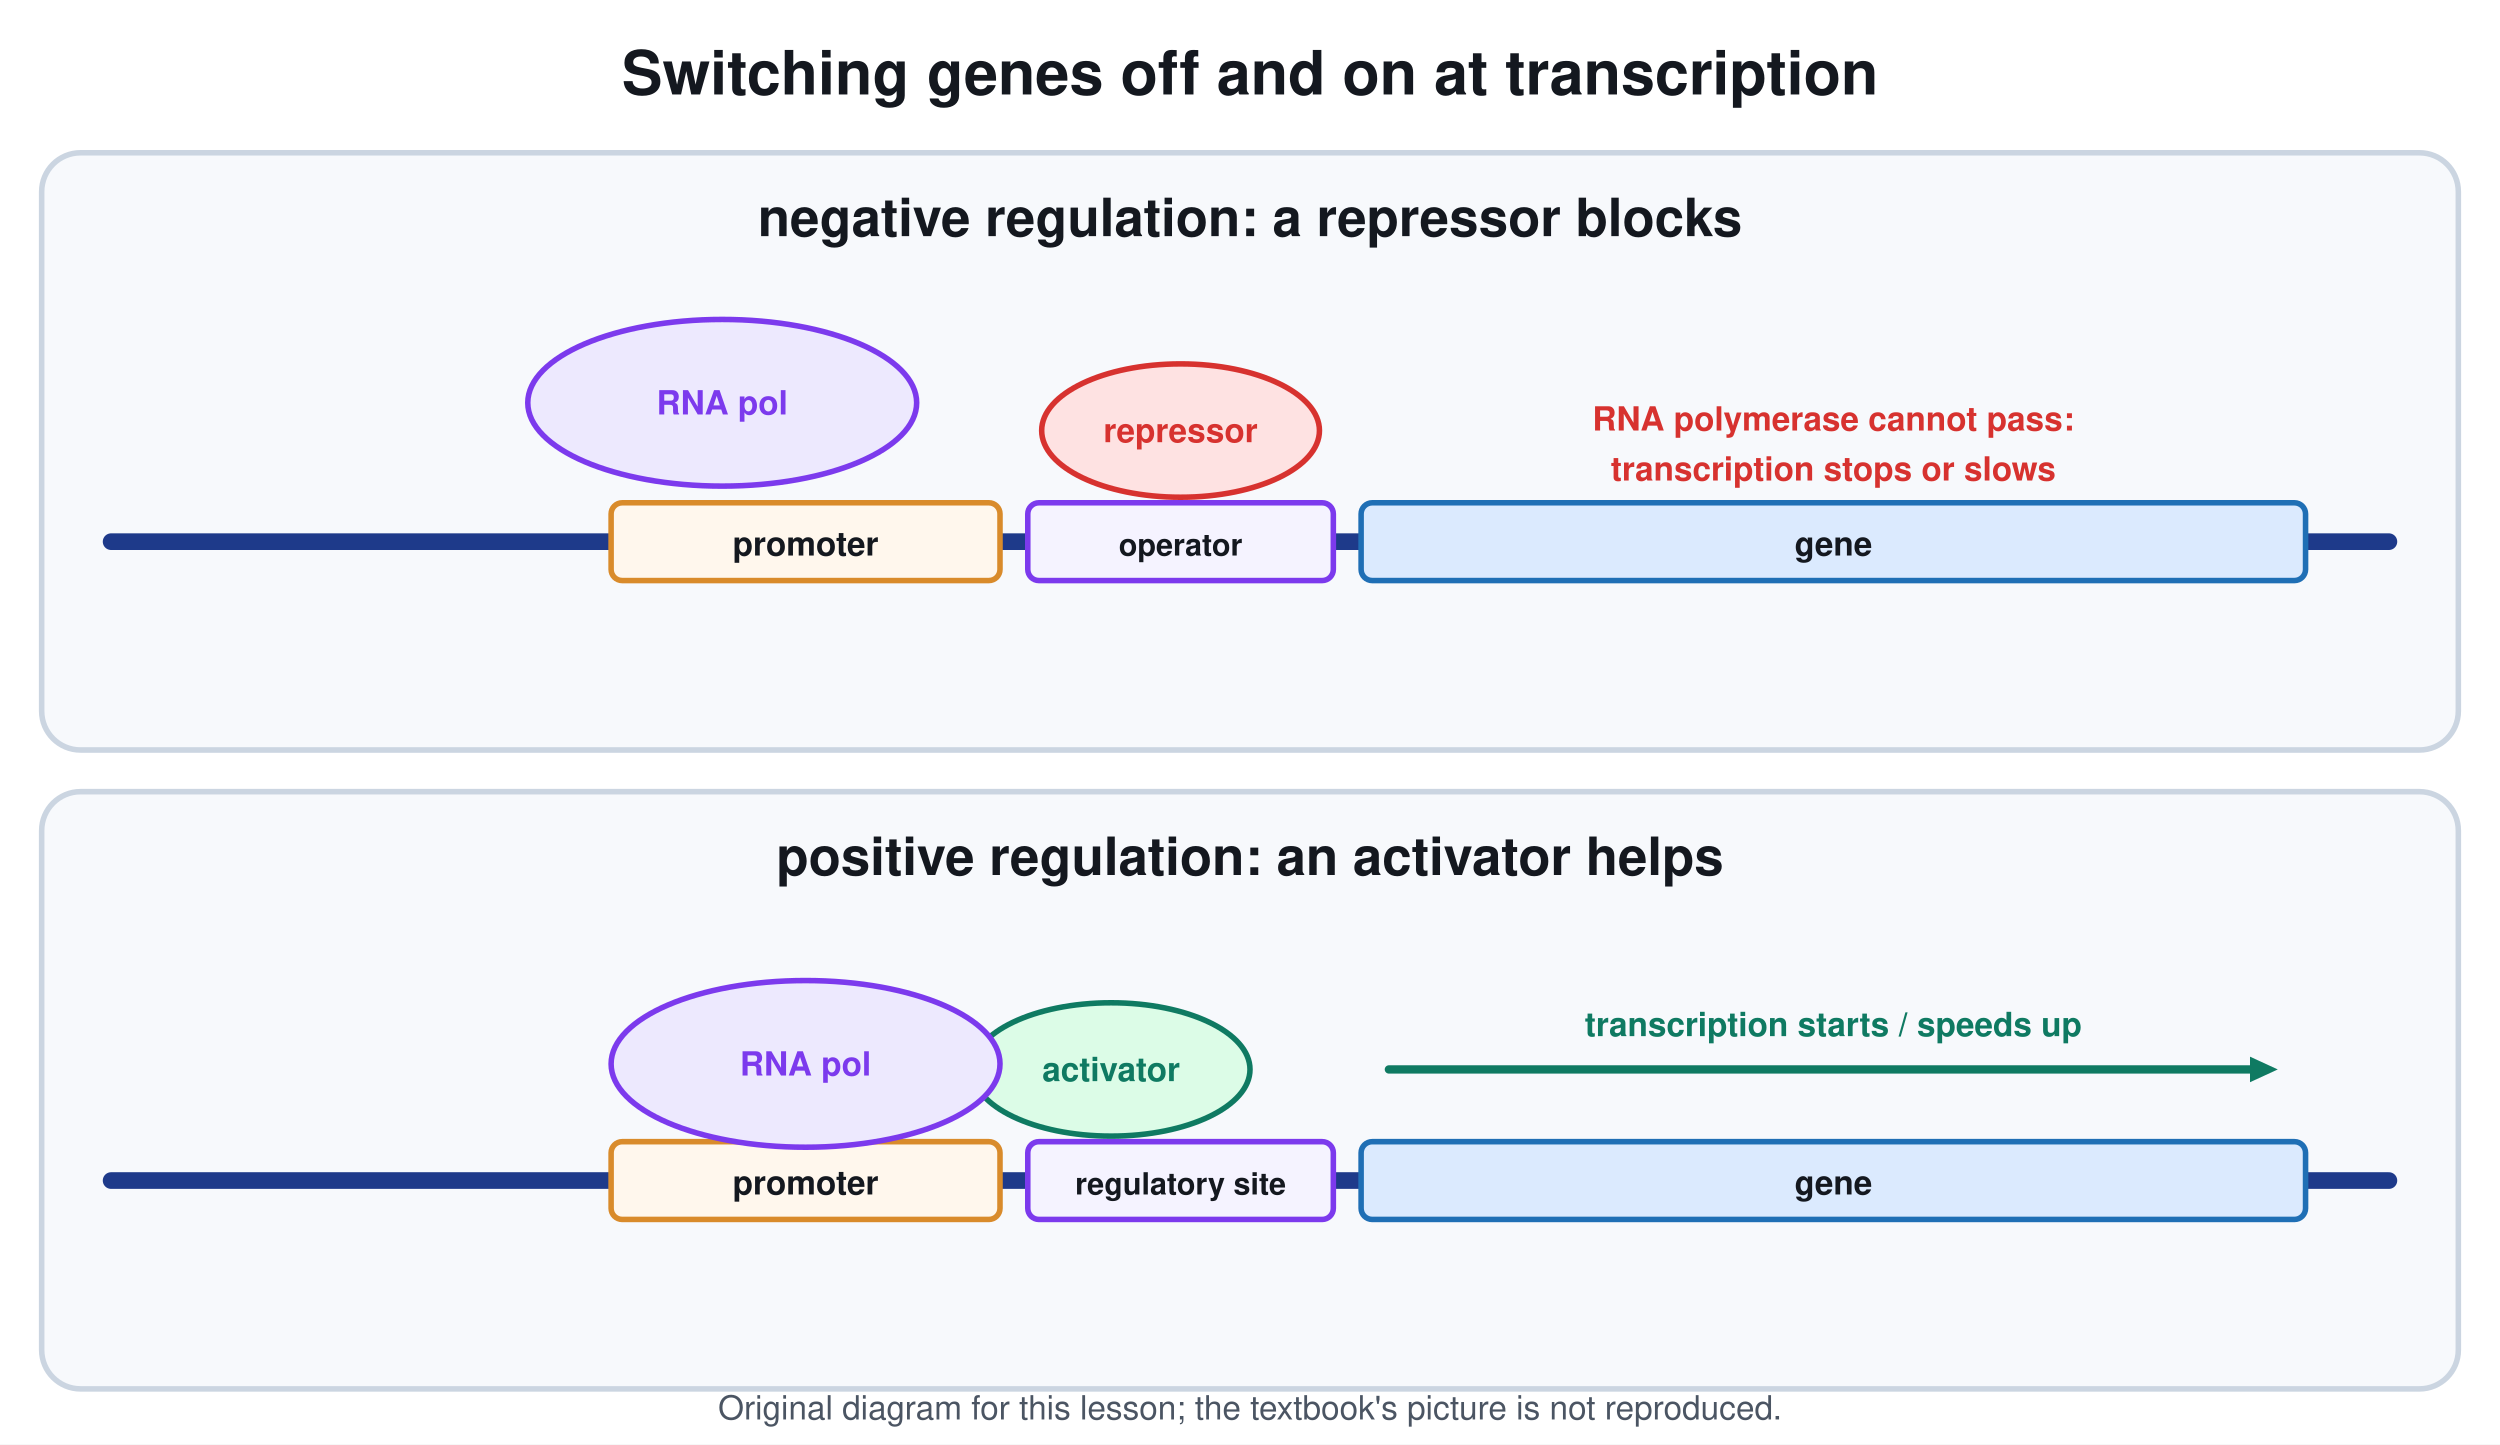
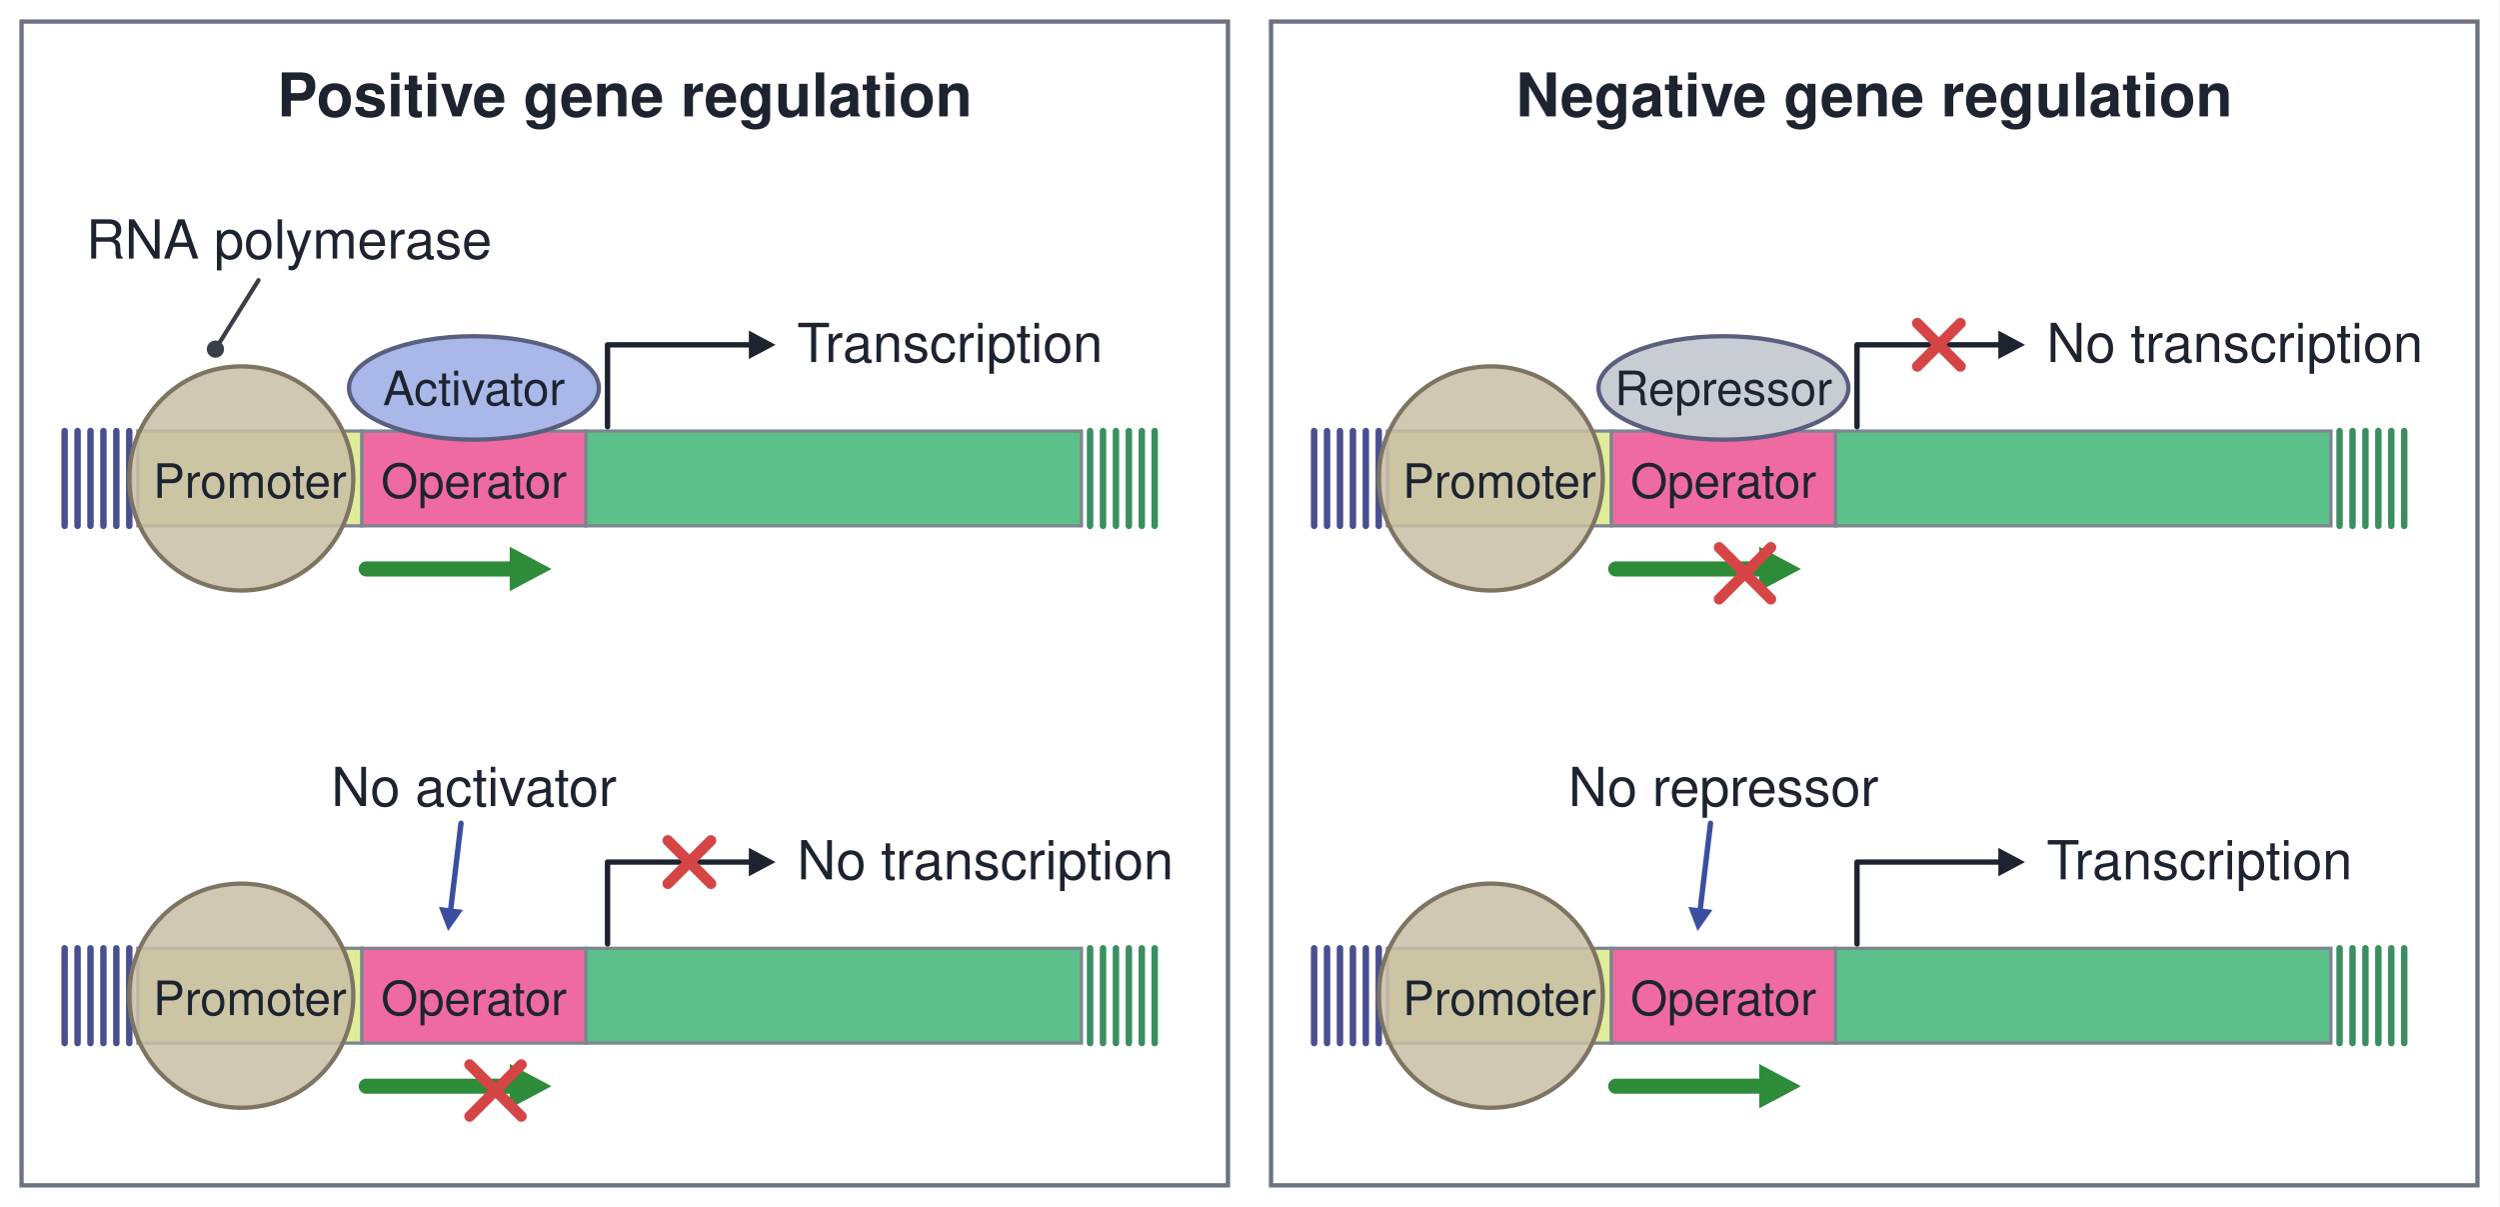
- <svg xmlns="http://www.w3.org/2000/svg" viewBox="0 0 900 520" font-family="Segoe UI, Helvetica, Arial, sans-serif">
-   <rect width="900" height="520" fill="#ffffff" />
-   <text x="450.0" y="34.0" font-size="22" fill="#14181f" text-anchor="middle" font-weight="700">Switching genes off and on at transcription</text>
-   <rect x="15.0" y="55.0" width="870.0" height="215.0" rx="14" stroke="#cbd5e1" stroke-width="2" fill="#f7f9fc" />
-   <text x="450.0" y="85.0" font-size="19" fill="#14181f" text-anchor="middle" font-weight="700">negative regulation: a repressor blocks</text>
-   <line x1="40.0" y1="195.0" x2="860.0" y2="195.0" stroke="#1e3a8a" stroke-width="6" stroke-linecap="round" />
-   <rect x="220.0" y="181.0" width="140.0" height="28.0" rx="4" stroke="#d98b2b" stroke-width="2" fill="#fff7ed" />
-   <text x="290.0" y="200.0" font-size="12" fill="#14181f" text-anchor="middle" font-weight="700">promoter</text>
-   <rect x="370.0" y="181.0" width="110.0" height="28.0" rx="4" stroke="#7c3aed" stroke-width="2" fill="#f5f3ff" />
-   <text x="425.0" y="200.0" font-size="11" fill="#14181f" text-anchor="middle" font-weight="700">operator</text>
-   <rect x="490.0" y="181.0" width="340.0" height="28.0" rx="4" stroke="#1f6fb5" stroke-width="2" fill="#dbeafe" />
-   <text x="660.0" y="200.0" font-size="12" fill="#14181f" text-anchor="middle" font-weight="700">gene</text>
-   <ellipse cx="425.0" cy="155.0" rx="50.0" ry="24.0" stroke="#d7322f" stroke-width="2" fill="#fee2e2" />
-   <text x="425.0" y="159.2" font-size="12" fill="#d7322f" text-anchor="middle" font-weight="700">repressor</text>
-   <ellipse cx="260.0" cy="145.0" rx="70.0" ry="30.0" stroke="#7c3aed" stroke-width="2" fill="#ede9fe" />
-   <text x="260.0" y="149.2" font-size="12" fill="#7c3aed" text-anchor="middle" font-weight="700">RNA pol</text>
-   <text x="660.0" y="155.0" font-size="12" fill="#d7322f" text-anchor="middle" font-weight="700">RNA polymerase cannot pass:</text>
-   <text x="660.0" y="173.0" font-size="12" fill="#d7322f" text-anchor="middle" font-weight="700">transcription stops or slows</text>
-   <rect x="15.0" y="285.0" width="870.0" height="215.0" rx="14" stroke="#cbd5e1" stroke-width="2" fill="#f7f9fc" />
-   <text x="450.0" y="315.0" font-size="19" fill="#14181f" text-anchor="middle" font-weight="700">positive regulation: an activator helps</text>
-   <line x1="40.0" y1="425.0" x2="860.0" y2="425.0" stroke="#1e3a8a" stroke-width="6" stroke-linecap="round" />
-   <rect x="220.0" y="411.0" width="140.0" height="28.0" rx="4" stroke="#d98b2b" stroke-width="2" fill="#fff7ed" />
-   <text x="290.0" y="430.0" font-size="12" fill="#14181f" text-anchor="middle" font-weight="700">promoter</text>
-   <rect x="370.0" y="411.0" width="110.0" height="28.0" rx="4" stroke="#7c3aed" stroke-width="2" fill="#f5f3ff" />
-   <text x="425.0" y="430.0" font-size="11" fill="#14181f" text-anchor="middle" font-weight="700">regulatory site</text>
-   <rect x="490.0" y="411.0" width="340.0" height="28.0" rx="4" stroke="#1f6fb5" stroke-width="2" fill="#dbeafe" />
-   <text x="660.0" y="430.0" font-size="12" fill="#14181f" text-anchor="middle" font-weight="700">gene</text>
-   <ellipse cx="400.0" cy="385.0" rx="50.0" ry="24.0" stroke="#0f7a62" stroke-width="2" fill="#dcfce7" />
-   <text x="400.0" y="389.2" font-size="12" fill="#0f7a62" text-anchor="middle" font-weight="700">activator</text>
-   <ellipse cx="290.0" cy="383.0" rx="70.0" ry="30.0" stroke="#7c3aed" stroke-width="2" fill="#ede9fe" />
-   <text x="290.0" y="387.2" font-size="12" fill="#7c3aed" text-anchor="middle" font-weight="700">RNA pol</text>
-   <line x1="500.0" y1="385.0" x2="811.2" y2="385.0" stroke="#0f7a62" stroke-width="3" stroke-linecap="round" />
-   <path d="M820.0 385.0 L810.0 389.6 L810.0 380.4 Z" fill="#0f7a62" />
-   <text x="660.0" y="373.0" font-size="12" fill="#0f7a62" text-anchor="middle" font-weight="700">transcription starts / speeds up</text>
-   <text x="450.0" y="511" font-size="12" fill="#4b5563" text-anchor="middle">Original diagram for this lesson; the textbook's picture is not reproduced.</text>
+ <svg xmlns="http://www.w3.org/2000/svg" viewBox="0 0 1160 560" font-family="Segoe UI, Helvetica, Arial, sans-serif">
+   <rect width="1160" height="560" fill="#ffffff" />
+   <rect x="10" y="10" width="560" height="540" rx="0" stroke="#6b7280" stroke-width="2" fill="none" />
+   <text x="290" y="54" font-size="28" fill="#1d2430" text-anchor="middle" font-weight="700">Positive gene regulation</text>
+   <rect x="590" y="10" width="560" height="540" rx="0" stroke="#6b7280" stroke-width="2" fill="none" />
+   <text x="870" y="54" font-size="28" fill="#1d2430" text-anchor="middle" font-weight="700">Negative gene regulation</text>
+   <line x1="30" y1="200" x2="30" y2="244" stroke="#4a4f8f" stroke-width="3" stroke-linecap="round" />
+   <line x1="36" y1="200" x2="36" y2="244" stroke="#4a4f8f" stroke-width="3" stroke-linecap="round" />
+   <line x1="42" y1="200" x2="42" y2="244" stroke="#4a4f8f" stroke-width="3" stroke-linecap="round" />
+   <line x1="48" y1="200" x2="48" y2="244" stroke="#4a4f8f" stroke-width="3" stroke-linecap="round" />
+   <line x1="54" y1="200" x2="54" y2="244" stroke="#4a4f8f" stroke-width="3" stroke-linecap="round" />
+   <line x1="60" y1="200" x2="60" y2="244" stroke="#4a4f8f" stroke-width="3" stroke-linecap="round" />
+   <rect x="64" y="200" width="104" height="44" rx="0" stroke="#7d8590" stroke-width="1.5" fill="#e1ec9a" />
+   <rect x="168" y="200" width="104" height="44" rx="0" stroke="#7d8590" stroke-width="1.5" fill="#ef6aa0" />
+   <rect x="272" y="200" width="230" height="44" rx="0" stroke="#7d8590" stroke-width="1.5" fill="#5cc08a" />
+   <line x1="506" y1="200" x2="506" y2="244" stroke="#3a8f60" stroke-width="3" stroke-linecap="round" />
+   <line x1="512" y1="200" x2="512" y2="244" stroke="#3a8f60" stroke-width="3" stroke-linecap="round" />
+   <line x1="518" y1="200" x2="518" y2="244" stroke="#3a8f60" stroke-width="3" stroke-linecap="round" />
+   <line x1="524" y1="200" x2="524" y2="244" stroke="#3a8f60" stroke-width="3" stroke-linecap="round" />
+   <line x1="530" y1="200" x2="530" y2="244" stroke="#3a8f60" stroke-width="3" stroke-linecap="round" />
+   <line x1="536" y1="200" x2="536" y2="244" stroke="#3a8f60" stroke-width="3" stroke-linecap="round" />
+   <circle cx="112" cy="222" r="52" stroke="#7d7462" stroke-width="2" fill="#c8bfa6" fill-opacity="0.85" />
+   <text x="116" y="231" font-size="22" fill="#1d2430" text-anchor="middle" font-weight="400">Promoter</text>
+   <text x="220" y="231" font-size="22" fill="#1d2430" text-anchor="middle" font-weight="400">Operator</text>
+   <line x1="170" y1="264" x2="240.6" y2="264" stroke="#2e8b3a" stroke-width="7" stroke-linecap="round" />
+   <path d="M256 264 L236.6 274.3 L236.6 253.7 Z" fill="#2e8b3a" />
+   <ellipse cx="220" cy="180" rx="58" ry="24" stroke="#5a5f80" stroke-width="2" fill="#a9b8e8" />
+   <text x="220" y="188" font-size="22" fill="#1d2430" text-anchor="middle" font-weight="400">Activator</text>
+   <path d="M282 198 L282 160 L350 160" stroke="#1d2430" stroke-width="2.5" fill="none" stroke-linejoin="round" stroke-linecap="round" />
+   <path d="M360 160 L347.6 166.6 L347.6 153.4 Z" fill="#1d2430" />
+   <text x="370" y="168" font-size="25" fill="#1d2430" text-anchor="start" font-weight="400">Transcription</text>
+   <line x1="30" y1="440" x2="30" y2="484" stroke="#4a4f8f" stroke-width="3" stroke-linecap="round" />
+   <line x1="36" y1="440" x2="36" y2="484" stroke="#4a4f8f" stroke-width="3" stroke-linecap="round" />
+   <line x1="42" y1="440" x2="42" y2="484" stroke="#4a4f8f" stroke-width="3" stroke-linecap="round" />
+   <line x1="48" y1="440" x2="48" y2="484" stroke="#4a4f8f" stroke-width="3" stroke-linecap="round" />
+   <line x1="54" y1="440" x2="54" y2="484" stroke="#4a4f8f" stroke-width="3" stroke-linecap="round" />
+   <line x1="60" y1="440" x2="60" y2="484" stroke="#4a4f8f" stroke-width="3" stroke-linecap="round" />
+   <rect x="64" y="440" width="104" height="44" rx="0" stroke="#7d8590" stroke-width="1.5" fill="#e1ec9a" />
+   <rect x="168" y="440" width="104" height="44" rx="0" stroke="#7d8590" stroke-width="1.5" fill="#ef6aa0" />
+   <rect x="272" y="440" width="230" height="44" rx="0" stroke="#7d8590" stroke-width="1.5" fill="#5cc08a" />
+   <line x1="506" y1="440" x2="506" y2="484" stroke="#3a8f60" stroke-width="3" stroke-linecap="round" />
+   <line x1="512" y1="440" x2="512" y2="484" stroke="#3a8f60" stroke-width="3" stroke-linecap="round" />
+   <line x1="518" y1="440" x2="518" y2="484" stroke="#3a8f60" stroke-width="3" stroke-linecap="round" />
+   <line x1="524" y1="440" x2="524" y2="484" stroke="#3a8f60" stroke-width="3" stroke-linecap="round" />
+   <line x1="530" y1="440" x2="530" y2="484" stroke="#3a8f60" stroke-width="3" stroke-linecap="round" />
+   <line x1="536" y1="440" x2="536" y2="484" stroke="#3a8f60" stroke-width="3" stroke-linecap="round" />
+   <circle cx="112" cy="462" r="52" stroke="#7d7462" stroke-width="2" fill="#c8bfa6" fill-opacity="0.85" />
+   <text x="116" y="471" font-size="22" fill="#1d2430" text-anchor="middle" font-weight="400">Promoter</text>
+   <text x="220" y="471" font-size="22" fill="#1d2430" text-anchor="middle" font-weight="400">Operator</text>
+   <line x1="170" y1="504" x2="240.6" y2="504" stroke="#2e8b3a" stroke-width="7" stroke-linecap="round" />
+   <path d="M256 504 L236.6 514.3 L236.6 493.7 Z" fill="#2e8b3a" />
+   <line x1="218" y1="494" x2="242" y2="518" stroke="#d64545" stroke-width="5" stroke-linecap="round" />
+   <line x1="218" y1="518" x2="242" y2="494" stroke="#d64545" stroke-width="5" stroke-linecap="round" />
+   <text x="220" y="374" font-size="25" fill="#1d2430" text-anchor="middle" font-weight="400">No activator</text>
+   <line x1="214" y1="382" x2="209" y2="423.7" stroke="#3b4fa0" stroke-width="2.5" stroke-linecap="round" />
+   <path d="M208 432 L203.7 420.8 L214.9 422.2 Z" fill="#3b4fa0" />
+   <path d="M282 438 L282 400 L350 400" stroke="#1d2430" stroke-width="2.5" fill="none" stroke-linejoin="round" stroke-linecap="round" />
+   <path d="M360 400 L347.6 406.6 L347.6 393.4 Z" fill="#1d2430" />
+   <line x1="310" y1="390" x2="330" y2="410" stroke="#d64545" stroke-width="5" stroke-linecap="round" />
+   <line x1="310" y1="410" x2="330" y2="390" stroke="#d64545" stroke-width="5" stroke-linecap="round" />
+   <text x="370" y="408" font-size="25" fill="#1d2430" text-anchor="start" font-weight="400">No transcription</text>
+   <line x1="610" y1="200" x2="610" y2="244" stroke="#4a4f8f" stroke-width="3" stroke-linecap="round" />
+   <line x1="616" y1="200" x2="616" y2="244" stroke="#4a4f8f" stroke-width="3" stroke-linecap="round" />
+   <line x1="622" y1="200" x2="622" y2="244" stroke="#4a4f8f" stroke-width="3" stroke-linecap="round" />
+   <line x1="628" y1="200" x2="628" y2="244" stroke="#4a4f8f" stroke-width="3" stroke-linecap="round" />
+   <line x1="634" y1="200" x2="634" y2="244" stroke="#4a4f8f" stroke-width="3" stroke-linecap="round" />
+   <line x1="640" y1="200" x2="640" y2="244" stroke="#4a4f8f" stroke-width="3" stroke-linecap="round" />
+   <rect x="644" y="200" width="104" height="44" rx="0" stroke="#7d8590" stroke-width="1.5" fill="#e1ec9a" />
+   <rect x="748" y="200" width="104" height="44" rx="0" stroke="#7d8590" stroke-width="1.5" fill="#ef6aa0" />
+   <rect x="852" y="200" width="230" height="44" rx="0" stroke="#7d8590" stroke-width="1.5" fill="#5cc08a" />
+   <line x1="1086" y1="200" x2="1086" y2="244" stroke="#3a8f60" stroke-width="3" stroke-linecap="round" />
+   <line x1="1092" y1="200" x2="1092" y2="244" stroke="#3a8f60" stroke-width="3" stroke-linecap="round" />
+   <line x1="1098" y1="200" x2="1098" y2="244" stroke="#3a8f60" stroke-width="3" stroke-linecap="round" />
+   <line x1="1104" y1="200" x2="1104" y2="244" stroke="#3a8f60" stroke-width="3" stroke-linecap="round" />
+   <line x1="1110" y1="200" x2="1110" y2="244" stroke="#3a8f60" stroke-width="3" stroke-linecap="round" />
+   <line x1="1116" y1="200" x2="1116" y2="244" stroke="#3a8f60" stroke-width="3" stroke-linecap="round" />
+   <circle cx="692" cy="222" r="52" stroke="#7d7462" stroke-width="2" fill="#c8bfa6" fill-opacity="0.85" />
+   <text x="696" y="231" font-size="22" fill="#1d2430" text-anchor="middle" font-weight="400">Promoter</text>
+   <text x="800" y="231" font-size="22" fill="#1d2430" text-anchor="middle" font-weight="400">Operator</text>
+   <line x1="750" y1="264" x2="820.6" y2="264" stroke="#2e8b3a" stroke-width="7" stroke-linecap="round" />
+   <path d="M836 264 L816.6 274.3 L816.6 253.7 Z" fill="#2e8b3a" />
+   <line x1="798" y1="254" x2="822" y2="278" stroke="#d64545" stroke-width="5" stroke-linecap="round" />
+   <line x1="798" y1="278" x2="822" y2="254" stroke="#d64545" stroke-width="5" stroke-linecap="round" />
+   <ellipse cx="800" cy="180" rx="58" ry="24" stroke="#5a5f80" stroke-width="2" fill="#c9ccd2" />
+   <text x="800" y="188" font-size="22" fill="#1d2430" text-anchor="middle" font-weight="400">Repressor</text>
+   <path d="M862 198 L862 160 L930 160" stroke="#1d2430" stroke-width="2.5" fill="none" stroke-linejoin="round" stroke-linecap="round" />
+   <path d="M940 160 L927.6 166.6 L927.6 153.4 Z" fill="#1d2430" />
+   <line x1="890" y1="150" x2="910" y2="170" stroke="#d64545" stroke-width="5" stroke-linecap="round" />
+   <line x1="890" y1="170" x2="910" y2="150" stroke="#d64545" stroke-width="5" stroke-linecap="round" />
+   <text x="950" y="168" font-size="25" fill="#1d2430" text-anchor="start" font-weight="400">No transcription</text>
+   <line x1="610" y1="440" x2="610" y2="484" stroke="#4a4f8f" stroke-width="3" stroke-linecap="round" />
+   <line x1="616" y1="440" x2="616" y2="484" stroke="#4a4f8f" stroke-width="3" stroke-linecap="round" />
+   <line x1="622" y1="440" x2="622" y2="484" stroke="#4a4f8f" stroke-width="3" stroke-linecap="round" />
+   <line x1="628" y1="440" x2="628" y2="484" stroke="#4a4f8f" stroke-width="3" stroke-linecap="round" />
+   <line x1="634" y1="440" x2="634" y2="484" stroke="#4a4f8f" stroke-width="3" stroke-linecap="round" />
+   <line x1="640" y1="440" x2="640" y2="484" stroke="#4a4f8f" stroke-width="3" stroke-linecap="round" />
+   <rect x="644" y="440" width="104" height="44" rx="0" stroke="#7d8590" stroke-width="1.5" fill="#e1ec9a" />
+   <rect x="748" y="440" width="104" height="44" rx="0" stroke="#7d8590" stroke-width="1.5" fill="#ef6aa0" />
+   <rect x="852" y="440" width="230" height="44" rx="0" stroke="#7d8590" stroke-width="1.5" fill="#5cc08a" />
+   <line x1="1086" y1="440" x2="1086" y2="484" stroke="#3a8f60" stroke-width="3" stroke-linecap="round" />
+   <line x1="1092" y1="440" x2="1092" y2="484" stroke="#3a8f60" stroke-width="3" stroke-linecap="round" />
+   <line x1="1098" y1="440" x2="1098" y2="484" stroke="#3a8f60" stroke-width="3" stroke-linecap="round" />
+   <line x1="1104" y1="440" x2="1104" y2="484" stroke="#3a8f60" stroke-width="3" stroke-linecap="round" />
+   <line x1="1110" y1="440" x2="1110" y2="484" stroke="#3a8f60" stroke-width="3" stroke-linecap="round" />
+   <line x1="1116" y1="440" x2="1116" y2="484" stroke="#3a8f60" stroke-width="3" stroke-linecap="round" />
+   <circle cx="692" cy="462" r="52" stroke="#7d7462" stroke-width="2" fill="#c8bfa6" fill-opacity="0.85" />
+   <text x="696" y="471" font-size="22" fill="#1d2430" text-anchor="middle" font-weight="400">Promoter</text>
+   <text x="800" y="471" font-size="22" fill="#1d2430" text-anchor="middle" font-weight="400">Operator</text>
+   <line x1="750" y1="504" x2="820.6" y2="504" stroke="#2e8b3a" stroke-width="7" stroke-linecap="round" />
+   <path d="M836 504 L816.6 514.3 L816.6 493.7 Z" fill="#2e8b3a" />
+   <text x="800" y="374" font-size="25" fill="#1d2430" text-anchor="middle" font-weight="400">No repressor</text>
+   <line x1="794" y1="382" x2="789" y2="423.7" stroke="#3b4fa0" stroke-width="2.5" stroke-linecap="round" />
+   <path d="M788 432 L783.7 420.8 L794.9 422.2 Z" fill="#3b4fa0" />
+   <path d="M862 438 L862 400 L930 400" stroke="#1d2430" stroke-width="2.5" fill="none" stroke-linejoin="round" stroke-linecap="round" />
+   <path d="M940 400 L927.6 406.6 L927.6 393.4 Z" fill="#1d2430" />
+   <text x="950" y="408" font-size="25" fill="#1d2430" text-anchor="start" font-weight="400">Transcription</text>
+   <text x="40" y="120" font-size="25" fill="#1d2430" text-anchor="start" font-weight="400">RNA polymerase</text>
+   <path d="M120 130 L100 162" stroke="#3a3f47" stroke-width="2" fill="none" stroke-linejoin="round" stroke-linecap="round" />
+   <circle cx="100" cy="162" r="3.5" stroke="#3a3f47" stroke-width="1" fill="#3a3f47" />
</svg>
